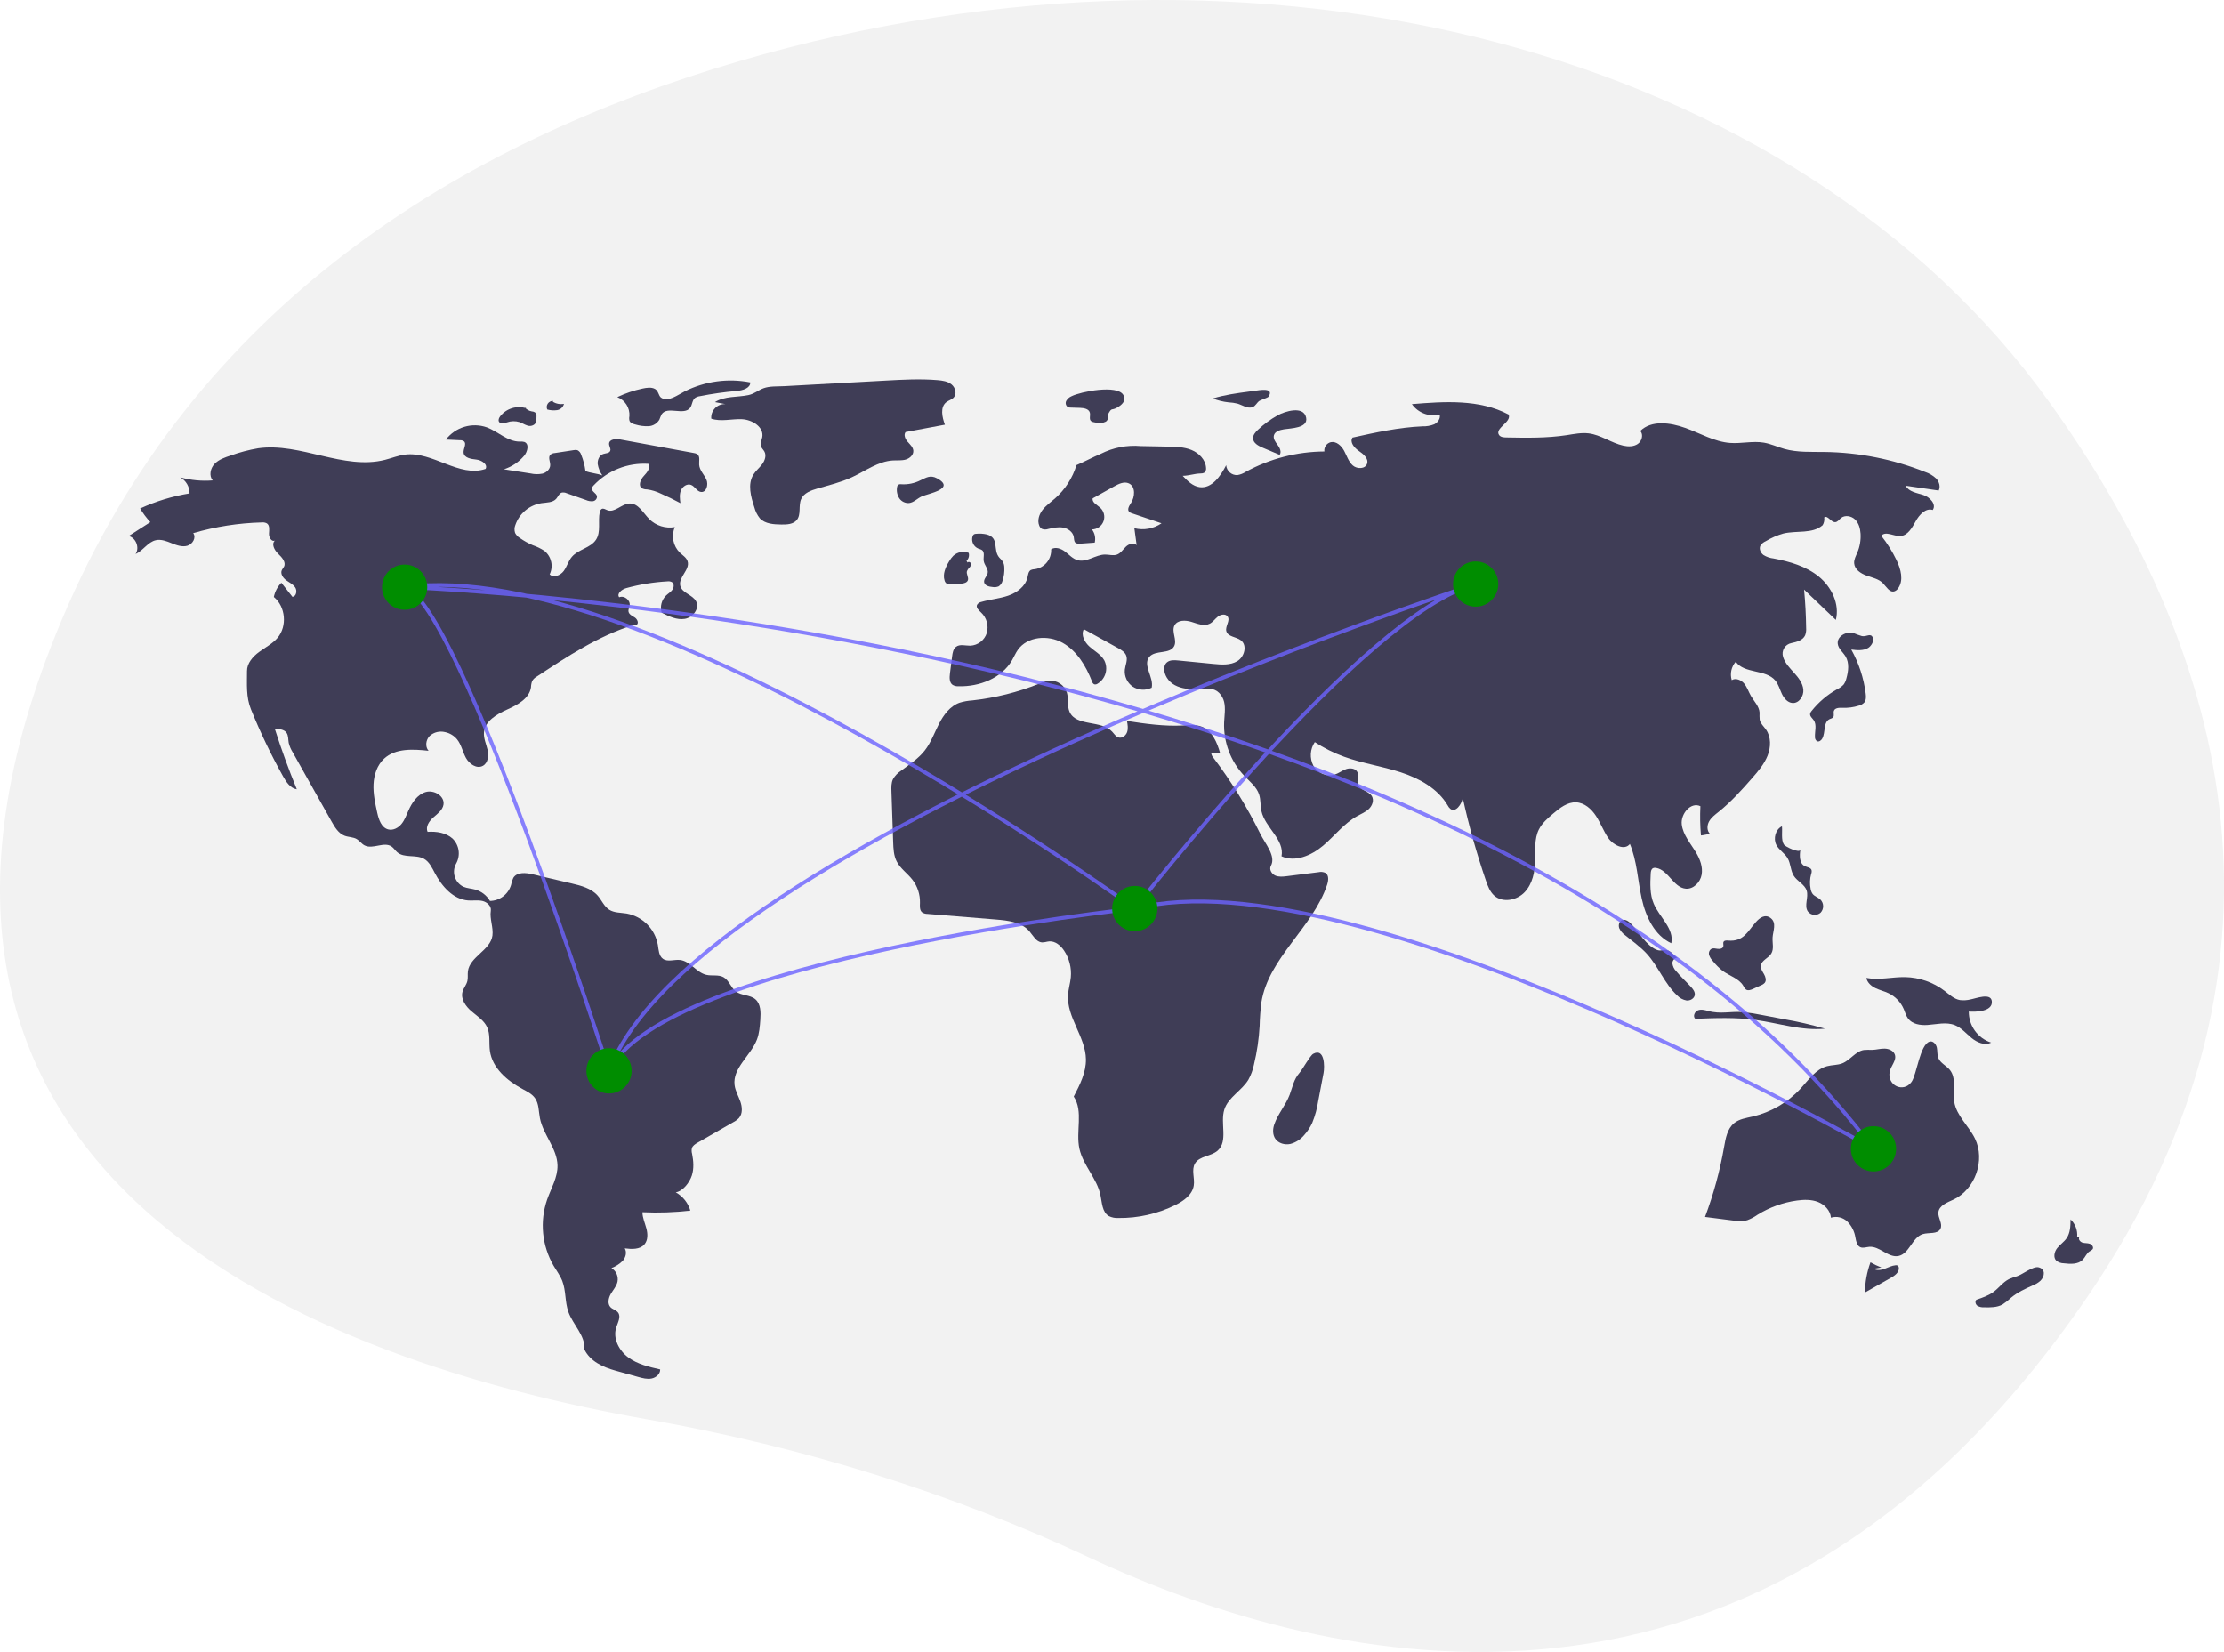
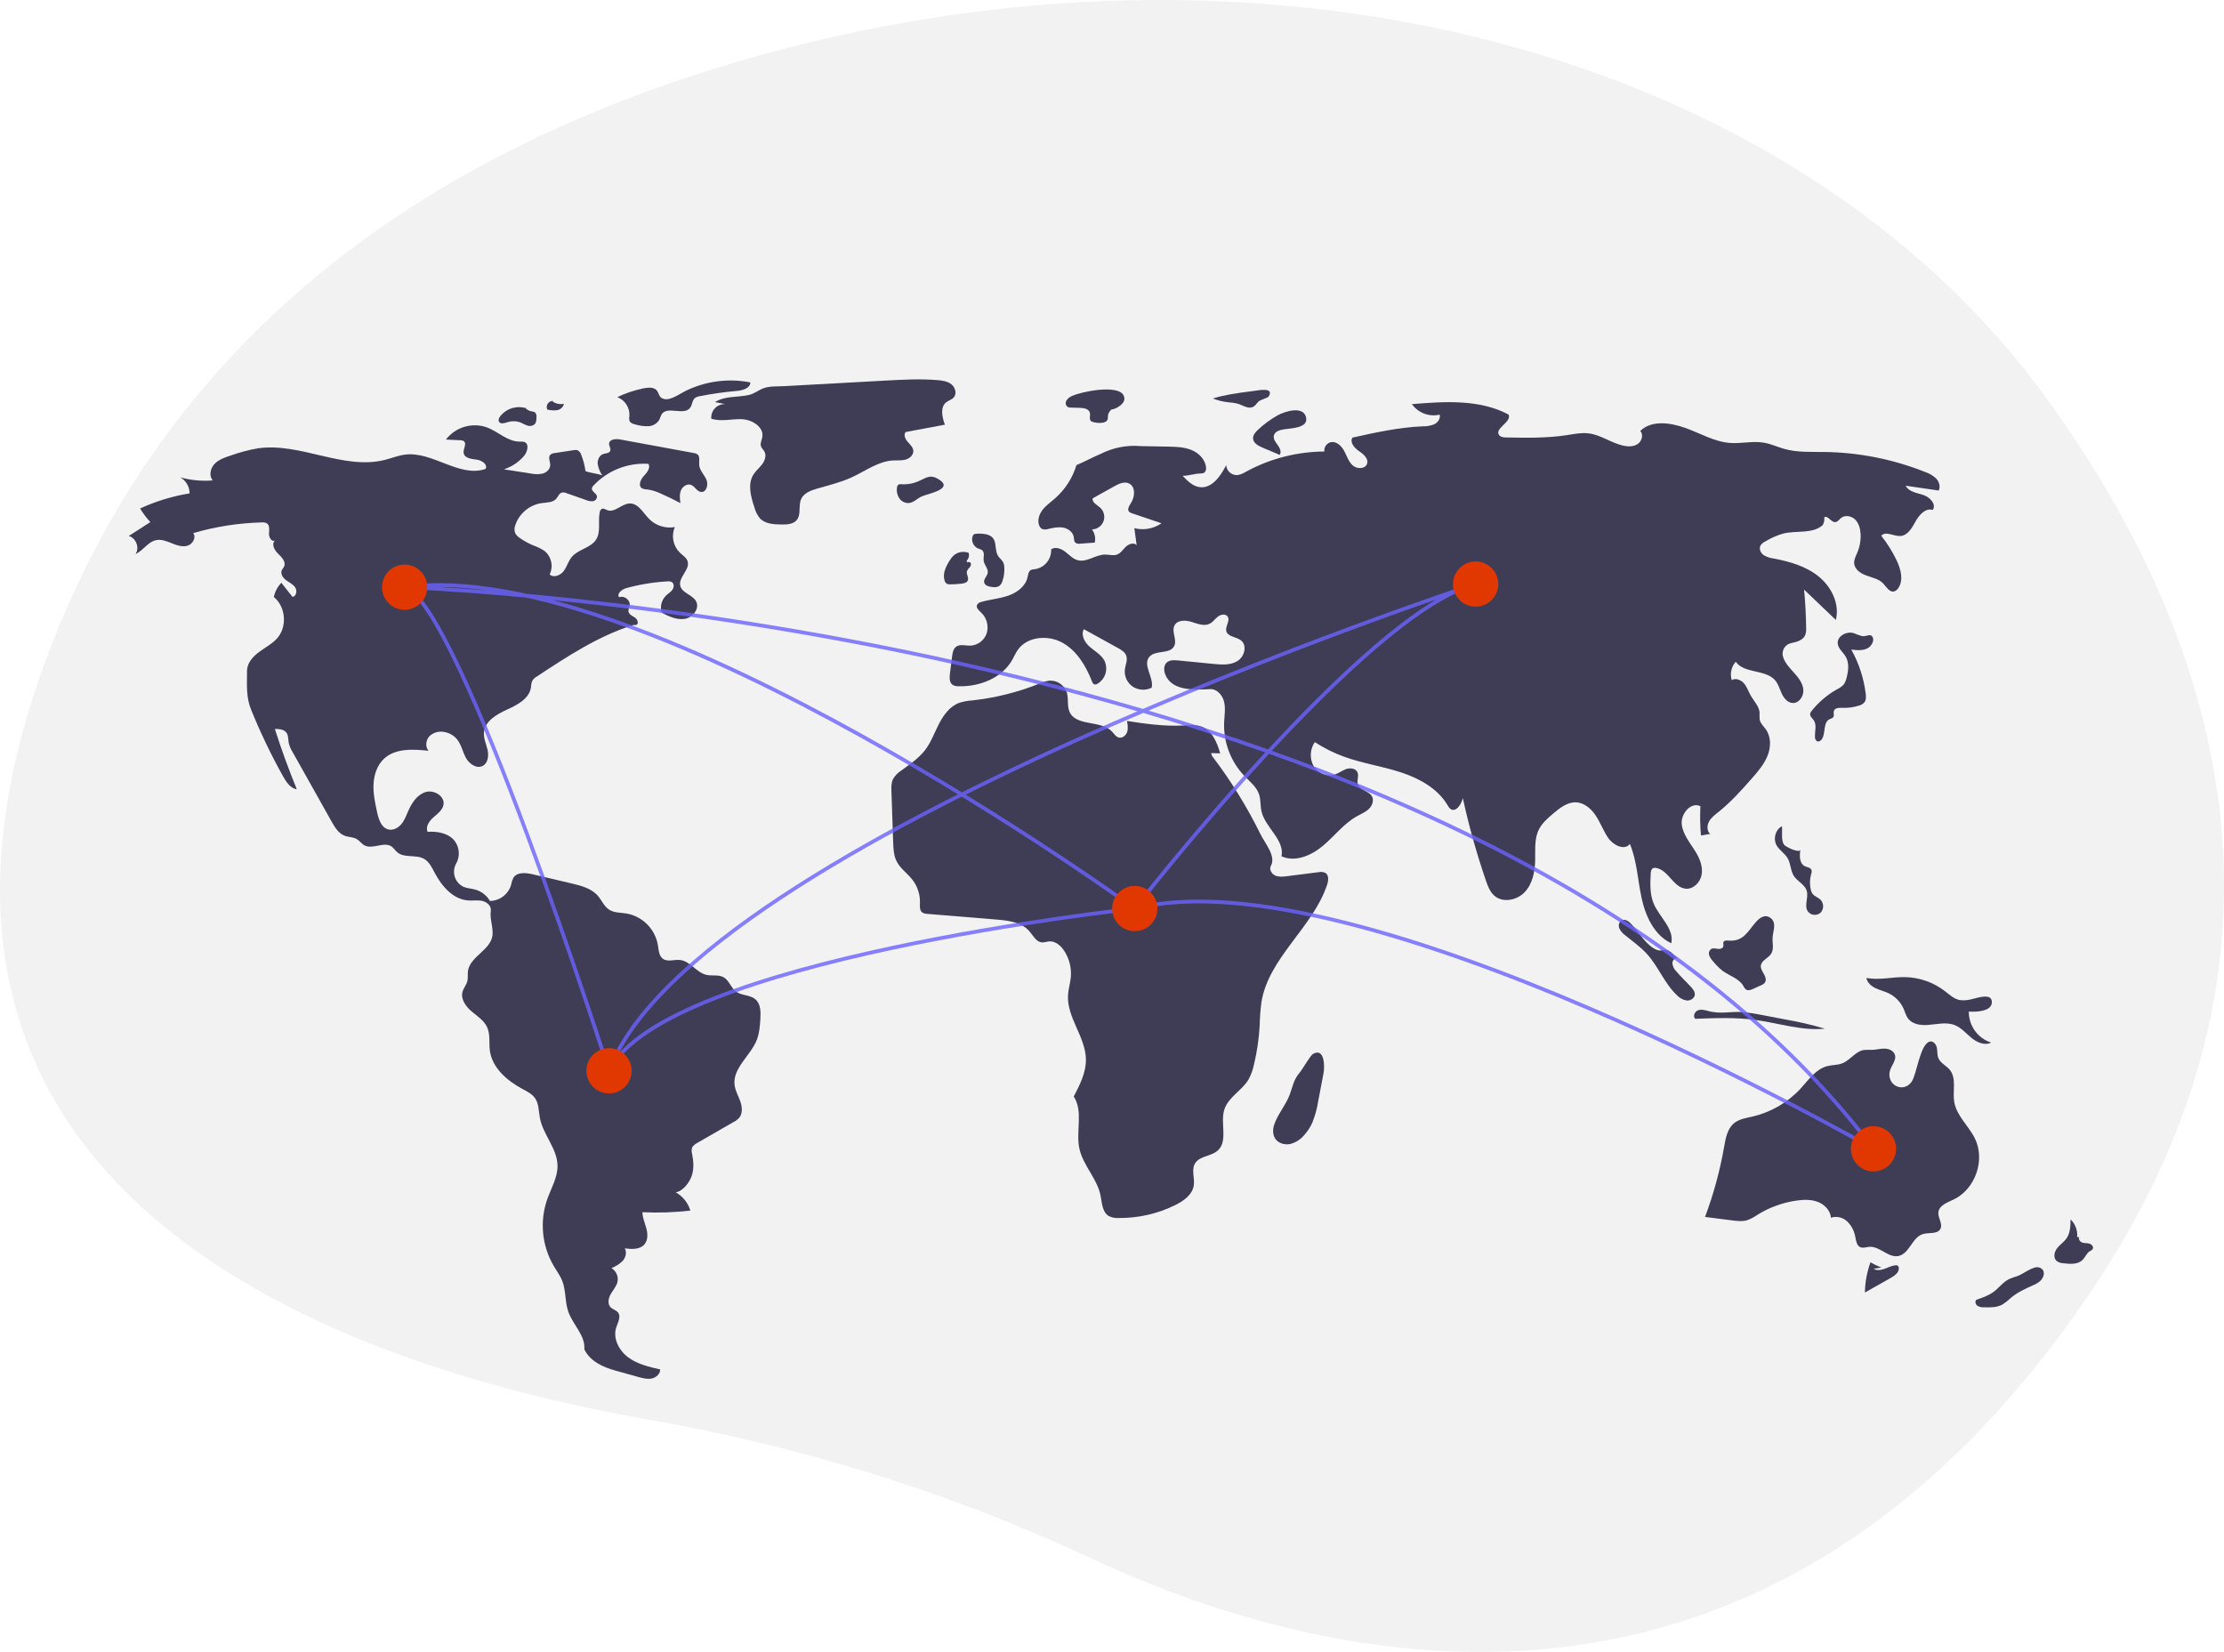
<svg xmlns="http://www.w3.org/2000/svg" data-name="Layer 1" width="1176.606" height="873.979" viewBox="0 0 1176.606 873.979">
  <path d="M1095.664,225.463C962.121,39.632,680.019-35.748,402.58,45.439,255.907,88.36,114.487,174.358,44.402,340.88-80.881,638.554,182.167,733.624,354.172,763.924c83.172,14.651,161.507,39.263,233.089,72.771C716.045,896.979,944,950.398,1115.894,699.286,1240.482,517.28,1184.616,349.244,1095.664,225.463Z" transform="translate(-11.69692 -13.01074)" fill="#f2f2f2" />
  <path d="M321.429,262.228a34.385,34.385,0,0,0-2.248-8.605,3.895,3.895,0,0,0-1.98-2.439,4.08,4.08,0,0,0-1.965-.022l-10.087,1.544a3.867,3.867,0,0,0-2.302.894c-1.314,1.382-.02,3.607-.06,5.513-.045,2.143-1.95,3.883-4.015,4.459a15.177,15.177,0,0,1-6.38-.079l-14.105-2.192a23.256,23.256,0,0,0,10.671-7.121c1.856-2.199,2.844-6.304.161-7.345a6.585,6.585,0,0,0-2.45-.197c-6.391.05-11.419-5.286-17.402-7.533a19.241,19.241,0,0,0-21.655,6.455l7.514.362a3.335,3.335,0,0,1,2.001.534c1.647,1.353-.401,3.952-.169,6.07.301,2.752,3.956,3.34,6.711,3.619s6.25,2.517,4.925,4.948c-13.847,4.769-27.937-9.323-42.479-7.588-3.68.439-7.156,1.885-10.749,2.794-21.951,5.554-44.644-9.264-67.068-6.126a85.163,85.163,0,0,0-14.64,3.861c-3.052,1.002-6.235,2.085-8.453,4.409s-3.061,6.298-.961,8.729a49.126,49.126,0,0,1-17.216-1.636,9.645,9.645,0,0,1,4.959,8.5A102.145,102.145,0,0,0,85.821,282.014a44.073,44.073,0,0,0,5.416,7.215l-11.445,7.353c3.867.974,5.866,6.247,3.617,9.54,4.009-1.784,6.494-6.398,10.782-7.333,2.809-.613,5.667.536,8.331,1.616s5.593,2.126,8.352,1.316,4.793-4.387,3.04-6.666a142.719,142.719,0,0,1,36.253-5.664,4.547,4.547,0,0,1,2.746.521c1.598,1.109,1.178,3.504,1.092,5.447s1.429,4.497,3.165,3.621c-2.043,1.772-.297,5.108,1.664,6.971s4.323,4.434,3.123,6.858c-.313.633-.845,1.139-1.146,1.777-.89,1.884.523,4.081,2.189,5.332s3.707,2.126,4.864,3.858.632,4.765-1.438,5.007l-5.882-7.469a15.314,15.314,0,0,0-3.974,7.53c6.238,5.099,7.176,15.478,1.954,21.613-2.669,3.135-6.464,5.04-9.776,7.486s-6.377,5.928-6.369,10.045c.014,7.113-.567,13.721,2.099,20.316a312.966,312.966,0,0,0,16.99,35.447c1.681,3.006,3.853,6.301,7.258,6.819q-6.455-15.714-11.621-31.917c2.243.009,4.836.187,6.151,2.004,1.089,1.505.855,3.551,1.193,5.378a16.659,16.659,0,0,0,2.124,4.994L187.123,447.636c1.704,3.034,3.658,6.292,6.913,7.521,2.082.786,4.49.638,6.406,1.769,1.502.887,2.513,2.46,4.044,3.296,4.329,2.361,10.349-2.167,14.394.652,1.157.806,1.893,2.087,2.958,3.01,3.736,3.236,9.865,1.071,14.179,3.485,2.78,1.556,4.22,4.667,5.703,7.486,3.714,7.062,9.723,13.981,17.683,14.543,2.5.177,5.054-.297,7.498.259s4.85,2.689,4.457,5.164c-.673,4.244,1.424,8.891.861,13.151-1.026,7.76-12.032,11.169-12.978,18.939-.207,1.701.117,3.457-.288,5.122-.496,2.041-2.029,3.702-2.574,5.731-1.032,3.844,1.722,7.67,4.748,10.256s6.635,4.816,8.289,8.437c1.748,3.827.89,8.289,1.458,12.457,1.241,9.1,9.102,15.847,17.191,20.197,2.465,1.325,5.111,2.608,6.706,4.908,2.082,3.001,1.875,6.957,2.57,10.543,1.703,8.782,9.095,16.017,9.305,24.96.149,6.356-3.384,12.122-5.495,18.12a42.257,42.257,0,0,0,3.451,35.046c1.579,2.666,3.467,5.18,4.584,8.07,1.993,5.158,1.346,11.02,3.184,16.235,2.43,6.895,9.106,12.589,8.467,19.872,3.031,6.294,9.724,9.387,16.454,11.26l12.062,3.357c2.309.643,4.723,1.291,7.074.825s4.596-2.418,4.535-4.815c-5.915-1.334-12.019-2.752-16.895-6.357s-8.216-10.023-6.366-15.797c.858-2.678,2.683-5.769.948-7.982-.993-1.267-2.81-1.598-3.931-2.753-1.748-1.803-1.147-4.831.109-7.005s3.073-4.116,3.579-6.576a6.861,6.861,0,0,0-3.216-7.138,17.054,17.054,0,0,0,5.97-3.831c1.57-1.793,2.295-4.557,1.06-6.595,3.668.465,7.997.693,10.405-2.113,1.923-2.24,1.79-5.59,1.031-8.442s-2.044-5.624-2.084-8.575a156.267,156.267,0,0,0,25.353-.86,16.439,16.439,0,0,0-7.708-9.654c3.811-.645,7.282-5.207,8.486-8.879s.897-7.673.153-11.465a6.152,6.152,0,0,1-.114-3.004c.429-1.368,1.772-2.202,3.015-2.916l18.914-10.863a11.017,11.017,0,0,0,3.025-2.233c1.982-2.328,1.688-5.841.673-8.725s-2.64-5.595-3.031-8.627c-1.169-9.068,8.538-15.574,11.813-24.109,1.286-3.35,1.548-6.991,1.796-10.57.267-3.844.287-8.31-2.665-10.787-2.829-2.375-7.251-1.845-10.211-4.054-2.714-2.025-3.651-5.958-6.616-7.594-2.693-1.486-6.07-.541-9.065-1.239-5.274-1.23-8.592-7.308-13.978-7.871-3.039-.318-6.478,1.168-8.969-.602-2.195-1.559-2.283-4.694-2.7-7.353a20.536,20.536,0,0,0-16.575-16.628c-3.133-.502-6.544-.312-9.209-2.033-2.699-1.744-3.937-5.008-6.057-7.422-3.417-3.891-8.798-5.274-13.84-6.459l-20.506-4.821c-3.64-.856-8.332-1.31-10.286,1.879a14.738,14.738,0,0,0-1.217,3.827,11.85,11.85,0,0,1-11.144,8.388,13.179,13.179,0,0,0-7.772-6.013c-2.079-.579-4.305-.644-6.288-1.496a8.833,8.833,0,0,1-3.833-12.253,10.995,10.995,0,0,0-1.879-13.225c-3.487-3.131-8.532-3.887-13.207-3.574-1.225-2.672.823-5.687,3.03-7.629s4.886-3.851,5.366-6.751c.756-4.561-5.064-8.026-9.483-6.666s-7.24,5.652-9.104,9.883c-1.07,2.428-1.979,4.984-3.667,7.031s-4.405,3.513-6.975,2.856c-3.639-.93-5.044-5.253-5.849-8.921-1.081-4.922-2.167-9.912-1.941-14.946s1.923-10.203,5.635-13.61c6.049-5.553,15.328-5.009,23.491-4.123-1.929-2.173-1.452-5.835.612-7.881a8.96,8.96,0,0,1,8.121-1.995,11.191,11.191,0,0,1,6.291,3.762c2.32,2.828,2.979,6.647,4.733,9.857s5.696,5.948,8.923,4.226c2.787-1.488,3.23-5.353,2.536-8.435s-2.167-6.08-1.916-9.229c.479-6.01,6.709-9.627,12.206-12.102S291.737,382.615,292.608,376.65a10.73,10.73,0,0,1,.652-3.42,6.709,6.709,0,0,1,2.461-2.315c16.044-10.603,32.355-21.335,50.692-27.129.954-.301,1.066.034,2.038-.203,1.361-.786.459-2.962-.846-3.838s-3.048-1.549-3.379-3.085c-.243-1.129.422-2.238.595-3.381.425-2.807-2.933-5.399-5.541-4.276-1.473-1.951,1.442-4.217,3.798-4.866a103.15,103.15,0,0,1,21.67-3.54,3.903,3.903,0,0,1,2.466.419c1.231.853,1.074,2.808.201,4.025s-2.229,1.981-3.316,3.011a9.053,9.053,0,0,0-2.348,9.105c3.826,1.946,7.986,3.95,12.223,3.264s7.999-5.447,6.007-9.249c-1.855-3.541-7.426-4.34-8.384-8.221-1.122-4.544,5.31-8.585,3.862-13.035-.635-1.949-2.577-3.097-4.068-4.504a12.221,12.221,0,0,1-2.674-13.552,15.419,15.419,0,0,1-13.523-4.232c-3.234-3.264-5.815-8.414-10.408-8.267-4.215.134-7.845,5.051-11.786,3.551-.97-.369-1.992-1.12-2.931-.68a2.422,2.422,0,0,0-1.093,1.815c-1.002,4.788.721,10.244-1.888,14.382-2.84,4.503-9.409,5.127-12.852,9.187-1.869,2.204-2.593,5.174-4.311,7.498s-5.364,3.801-7.425,1.776a10.235,10.235,0,0,0-2.78-12.445,27.309,27.309,0,0,0-6.141-2.987,36.422,36.422,0,0,1-6.861-3.824,6.758,6.758,0,0,1-2.519-2.695,6.141,6.141,0,0,1,.172-4.262,17.426,17.426,0,0,1,13.867-11.494c2.745-.373,5.94-.242,7.756-2.333.961-1.107,1.465-2.78,2.861-3.229a4.219,4.219,0,0,1,2.641.325l10.245,3.606a7.191,7.191,0,0,0,3.65.604,2.474,2.474,0,0,0,2.14-2.6c-.327-1.701-2.945-2.518-2.707-4.234a2.827,2.827,0,0,1,.857-1.441,36.629,36.629,0,0,1,29.051-11.472c1.293,2.124-.752,4.639-2.454,6.452s-3.069,5.052-1.011,6.448a5.643,5.643,0,0,0,2.728.614,23.819,23.819,0,0,1,7.261,2.202q5.311,2.311,10.417,5.057c-.301-2.245-.588-4.609.263-6.708s3.269-3.745,5.381-2.928c2.036.788,3.079,3.483,5.248,3.73,2.893.329,4.034-3.944,2.826-6.593s-3.6-4.867-3.8-7.772c-.135-1.96.611-4.39-.954-5.576a4.26,4.26,0,0,0-1.847-.648l-39.084-7.192c-2.321-.427-5.674-.1-5.777,2.258-.057,1.316,1.118,2.618.597,3.828-.556,1.291-2.381,1.173-3.711,1.63-2.063.709-3.098,3.158-2.9,5.331a14.834,14.834,0,0,0,2.448,6.008C327.82,263.487,323.971,263.291,321.429,262.228Z" transform="translate(-11.69692 -13.01074)" fill="#3f3d56" />
  <path d="M290.244,229.051a12.656,12.656,0,0,0-13.902,4.164c-.644.847-1.184,2.015-.645,2.933.772,1.315,2.741.796,4.192.325a10.549,10.549,0,0,1,6.621-.158c1.363.468,2.581,1.295,3.95,1.745a3.978,3.978,0,0,0,4.056-.593c.939-.958.998-2.447 1-3.788a3.047,3.047,0,0,0-.776-2.504,3.981,3.981,0,0,0-1.796-.531,6.185,6.185,0,0,1-3.619-2.115" transform="translate(-11.69692 -13.01074)" fill="#3f3d56" />
  <path d="M304.337,225.127a3.22,3.22,0,0,0-3.112,4.534,13.05,13.05,0,0,0,5.203.339,4.447,4.447,0,0,0,3.637-3.334,8.372,8.372,0,0,1-5.928-1.132" transform="translate(-11.69692 -13.01074)" fill="#3f3d56" />
  <path d="M351.62,218.574a59.853,59.853,0,0,0-13.342,4.532,10.024,10.024,0,0,1,6.402,10.068,5.243,5.243,0,0,0,.061,2.489c.49,1.188,1.91,1.634,3.158,1.939a20.823,20.823,0,0,0,6.927.884,7.056,7.056,0,0,0,5.734-3.504,24.972,24.972,0,0,1,1.192-2.819c2.992-4.557,11.881.953,15.094-3.451,1.132-1.552,1.028-3.887,2.503-5.116a5.624,5.624,0,0,1,2.574-.982,180.731,180.731,0,0,1,19.548-2.784c3.109-.271,7.162-1.387,7.188-4.508a54.149,54.149,0,0,0-34.541,4.647c-3.85,1.929-8.943,5.985-12.652,3.429-1.389-.957-1.32-3.535-3.231-4.612C356.281,217.686,353.694,218.133,351.62,218.574Z" transform="translate(-11.69692 -13.01074)" fill="#3f3d56" />
  <path d="M389.919,225.736l5.497,1.056a7.124,7.124,0,0,0-7.413,7.72c5.148,1.72,10.761.046,16.184.275s11.733,4.102,10.807,9.451c-.28,1.617-1.214,3.233-.728,4.801.34,1.099,1.31,1.878,1.856,2.89,1.14,2.109.229,4.776-1.21,6.693s-3.374,3.446-4.637,5.483c-3.142,5.067-1.357,11.617.515,17.277a15.231,15.231,0,0,0,2.929,5.849c2.773,2.948,7.292,3.205,11.338,3.264,2.945.043,6.32-.103,8.182-2.385,2.432-2.979.731-7.628,2.332-11.125,1.454-3.176,5.159-4.538,8.515-5.504,6.149-1.77,12.416-3.275,18.229-5.949,7.219-3.32,13.965-8.495,21.899-8.922,2.226-.12,4.507.143,6.651-.467s4.181-2.464,4.019-4.687c-.139-1.9-1.746-3.294-3.002-4.726s-2.242-3.634-1.088-5.149l20.797-3.884c-1.474-4.017-2.623-9.309.765-11.924,1.222-.944,2.859-1.321,3.899-2.461,1.774-1.944.882-5.293-1.166-6.946s-4.816-2.037-7.438-2.255c-9.119-.757-18.29-.257-27.426.244q-26.79,1.468-53.58,2.937c-3.595.197-7.746-.104-11.044,1.123-2.792,1.038-4.776,2.945-7.969,3.614C401.739,223.264,395.252,222.427,389.919,225.736Z" transform="translate(-11.69692 -13.01074)" fill="#3f3d56" />
  <path d="M488.403,269.189a2.212,2.212,0,0,0-1.6.363,2.02,2.02,0,0,0-.521,1.234,8.149,8.149,0,0,0,1.184,5.832,5.711,5.711,0,0,0,5.228,2.506c2.475-.316,4.3-2.427,6.575-3.458,3.507-1.587,18.403-4.061,8.099-9.627-3.551-1.918-5.845-.225-8.644,1.039A19.669,19.669,0,0,1,488.403,269.189Z" transform="translate(-11.69692 -13.01074)" fill="#3f3d56" />
  <path d="M578.653,222.593a5.883,5.883,0,0,0-2.862,2.492,2.514,2.514,0,0,0,.943,3.335,3.752,3.752,0,0,0,1.404.223l4.892.146c2.078.062,4.674.505,5.233,2.508.415,1.487-.513,3.398.606,4.461a3.155,3.155,0,0,0,1.664.649,11.341,11.341,0,0,0,4.929.159c3.56-.955,1.689-3.127,2.81-5.062,1.715-2.96,1.418-1.168,4.441-2.864,2.232-1.253,5.116-3.525,3.253-6.718C602.727,216.368,583.434,220.208,578.653,222.593Z" transform="translate(-11.69692 -13.01074)" fill="#3f3d56" />
  <path d="M675.212,219.802l-2.841.379c-6.406.855-12.848,1.718-19.018,3.641a31.652,31.652,0,0,0,8.329,2.044,25.585,25.585,0,0,1,4.665.663c2.725.811,5.471,2.906,8.104,1.833,1.632-.665,2.165-2.365,3.517-3.266.934-.622,4.475-1.629,4.871-2.257C686.04,217.764,677.672,219.474,675.212,219.802Z" transform="translate(-11.69692 -13.01074)" fill="#3f3d56" />
  <path d="M687.686,232.713A53.277,53.277,0,0,0,677.203,240.39c-1.335,1.255-2.698,2.815-2.577,4.643.161,2.429,2.749,3.839,4.991,4.788l9.081,3.845c1.102-1.553.093-3.696-1.045-5.222s-2.492-3.291-1.989-5.128c.574-2.095,3.129-2.81,5.271-3.171,3.491-.588,12.907-.541,11.776-6.167C701.378,227.35,691.19,230.754,687.686,232.713Z" transform="translate(-11.69692 -13.01074)" fill="#3f3d56" />
  <path d="M685.86,607.84c-.865,2.503-.947,5.451.549,7.637,1.678,2.452,5.036,3.366,7.942,2.744a14.307,14.307,0,0,0,7.374-4.741,25.392,25.392,0,0,0,4.241-6.504,50.767,50.767,0,0,0,3.144-11.502l2.82-14.804c.63-3.309.606-13.452-5.475-10.147-1.661.903-5.508,8.031-7.249,10.053-3.138,3.643-3.553,7.178-5.205,11.592C691.931,597.695,687.773,602.303,685.86,607.84Z" transform="translate(-11.69692 -13.01074)" fill="#3f3d56" />
  <path d="M1007.042,683.597a44.332,44.332,0,0,1-5.778-2.751,48.707,48.707,0,0,0-2.929,15.965l13.616-7.705c2.048-1.159,4.37-2.769,4.326-5.123a1.621,1.621,0,0,0-.753-1.474,1.836,1.836,0,0,0-.955-.112c-2.019.168-3.86,1.162-5.764,1.853s-4.132,1.056-5.879.031" transform="translate(-11.69692 -13.01074)" fill="#3f3d56" />
  <path d="M1078.869,688.172a29.472,29.472,0,0,0-4.366,1.567c-3.125,1.59-5.25,4.609-8.062,6.703-2.691,2.004-5.93,3.104-9.11,4.174-.935.827-.506,2.492.51,3.218a6.315,6.315,0,0,0,3.596.808c3.303.073,6.784.105,9.677-1.491a30.518,30.518,0,0,0,4.556-3.616c3.383-2.823,7.446-4.685,11.467-6.485a13.162,13.162,0,0,0,3.997-2.39c2.527-2.49,2.705-6.331-.939-7.178C1087.251,682.798,1081.672,687.265,1078.869,688.172Z" transform="translate(-11.69692 -13.01074)" fill="#3f3d56" />
  <path d="M1110.605,667.441a11.359,11.359,0,0,0-3.475-9.307c-.037,3.428-.141,7.079-2.069,9.914-1.374,2.02-3.527,3.384-5.032,5.307s-2.173,4.973-.408,6.661a6.615,6.615,0,0,0,3.92,1.35c3.514.414,7.581.644,10.045-1.894,1.345-1.386,1.999-3.438,3.64-4.456a4.429,4.429,0,0,0,1.597-1.143c.677-1.077-.399-2.496-1.611-2.884s-2.547-.206-3.764-.574-2.335-1.738-1.71-2.846" transform="translate(-11.69692 -13.01074)" fill="#3f3d56" />
  <path d="M1054.2,541.77a15.795,15.795,0,0,1-5.636.332c-3.128-.575-5.563-2.933-8.088-4.866A35.677,35.677,0,0,0,1019.63,529.953c-6.863-.13-13.789,1.73-20.529.433.44,2.449,2.536,4.286,4.772,5.378s4.704,1.641,6.951,2.711a16.597,16.597,0,0,1,8.039,8.363c.724,1.689,1.179,3.528,2.275,5.003,2.241,3.015,6.488,3.677,10.236,3.43,4.887-.321,9.991-1.727,14.537.094,3.478,1.393,5.967,4.437,8.871,6.804s6.994,4.124,10.329,2.416a17.075,17.075,0,0,1-11.814-16.43c3.27.301,12.69.184,12.183-5.373C1065.05,538.072,1057.008,541.262,1054.2,541.77Z" transform="translate(-11.69692 -13.01074)" fill="#3f3d56" />
  <path d="M1011.417,580.087c.581-3.185,3.757-5.997,2.767-9.08-.684-2.132-3.156-3.184-5.394-3.237s-4.437.614-6.675.677a32.53,32.53,0,0,0-4.371.062c-4.442.73-7.181,5.387-11.367,7.042-2.546,1.007-5.406.814-8.053,1.51-6.01,1.58-9.813,7.259-14.014,11.838a50.011,50.011,0,0,1-25.384,14.804c-3.417.791-7.09,1.297-9.807,3.517-3.597,2.939-4.482,7.977-5.282,12.552a207.333,207.333,0,0,1-10.093,37.051l14.27,1.822c2.713.346,5.524.685,8.139-.118a23.628,23.628,0,0,0,5.353-2.852,53.442,53.442,0,0,1,20.879-7.537c3.737-.513,7.655-.607,11.162.782s6.516,4.539,6.809,8.3a8.767,8.767,0,0,1,8.762,2.131,15.231,15.231,0,0,1,4.183,8.351c.376,1.952.752,4.292,2.564,5.111,1.478.668,3.173-.051,4.79-.181,5.486-.439,10.039,5.958,15.432,4.857,5.784-1.181,7.203-9.843,12.846-11.578,3.241-.996,7.786.215,9.338-2.799,1.368-2.657-1.361-5.723-1.08-8.698.346-3.663,4.667-5.218,7.998-6.781,11.484-5.389,16.934-20.845,11.369-32.245-3.297-6.754-9.785-12.071-10.983-19.491-.922-5.709,1.329-12.366-2.311-16.859-1.852-2.286-4.987-3.548-6.088-6.275-.694-1.717-.415-3.665-.788-5.479s-1.956-3.711-3.747-3.241c-5.199,1.365-6.858,17.425-9.641,21.327C1018.77,591.302,1010.084,587.395,1011.417,580.087Z" transform="translate(-11.69692 -13.01074)" fill="#3f3d56" />
  <path d="M915.322,547.838c-1.777-.498-3.717-.989-5.419-.277s-2.696,3.211-1.33,4.451c10.688-.416,21.442-.83,32.04.622,12.21,1.672,24.294,5.815,36.558,4.596a186.054,186.054,0,0,0-21.326-4.949l-12.006-2.293a92.83,92.83,0,0,0-9.749-1.506C927.241,547.916,922.057,549.726,915.322,547.838Z" transform="translate(-11.69692 -13.01074)" fill="#3f3d56" />
  <path d="M926.023,510.612c-.887-.074-1.986-.138-2.445.625-.439.729.063,1.692-.172,2.509-.322,1.117-1.785,1.402-2.937,1.25s-2.398-.516-3.419.039a2.898,2.898,0,0,0-1.121,3.292,8.475,8.475,0,0,0,1.976,3.15,32.185,32.185,0,0,0,5.128,5.143c3.674,2.712,8.65,4.018,10.964,7.955a5.278,5.278,0,0,0,1.464,1.971c1.111.704,2.559.168,3.755-.378l4.192-1.915a4.762,4.762,0,0,0,1.96-1.333c.958-1.299.369-3.147-.434-4.547s-1.833-2.849-1.66-4.454c.308-2.862,3.987-3.956,5.5-6.405,1.525-2.468.532-5.648.708-8.544.206-3.387,2.334-7.792-1.09-10.323-2.91-2.151-5.691-.163-7.78,2.211C936.205,505.866,934.122,511.288,926.023,510.612Z" transform="translate(-11.69692 -13.01074)" fill="#3f3d56" />
  <path d="M951.468,460.009c1.431,2.74,4.415,4.376,5.975,7.044,1.692,2.893,1.499,6.63,3.334,9.434,1.883,2.877,5.672,4.404,6.728,7.675,1.153,3.572-1.463,7.913.622,11.034a4.632,4.632,0,0,0,6.794.624,4.984,4.984,0,0,0-.206-6.954c-1.234-1.126-3.007-1.612-4.038-2.927a6.141,6.141,0,0,1-1.046-2.546,16.669,16.669,0,0,1,.262-7.989,3.555,3.555,0,0,0,.201-2.09c-.464-1.349-2.29-1.444-3.572-2.07-2.911-1.421-2.841-5.53-2.332-8.729-.339,2.13-7.926-1.493-8.72-2.699-1.578-2.397-.719-7.02-1.032-9.669C951.032,451.791,949.718,456.659,951.468,460.009Z" transform="translate(-11.69692 -13.01074)" fill="#3f3d56" />
  <path d="M875.031,502.171c-1.4-1.568-3.51-3.208-5.387-2.262-1.432.721-1.826,2.703-1.265,4.205a9.257,9.257,0,0,0,3.055,3.642c3.913,3.227,8.126,6.139,11.539,9.89,6.108,6.713,9.344,15.77,15.987,21.954a8.967,8.967,0,0,0,5.034,2.724c1.935.18,4.109-1.059,4.331-2.99.183-1.591-.926-3.014-2.009-4.193-2.581-2.807-5.406-5.391-7.842-8.323a6.994,6.994,0,0,1-2.004-4.186c-.012-1.579,1.428-3.232,2.958-2.841-1.861-.476-3.241-3.576-5.972-4.159-2.282-.487-2.835.926-5.551-.239C882.724,513.172,878.659,506.233,875.031,502.171Z" transform="translate(-11.69692 -13.01074)" fill="#3f3d56" />
  <path d="M996.764,349.525a42.899,42.899,0,0,1-4.377-1.563c-3.847-1.155-8.936,1.673-8.423,5.656.341,2.647,2.804,4.431,4.164,6.727,2.017,3.404,1.479,7.722.419,11.535a9.017,9.017,0,0,1-1.455,3.282A11.116,11.116,0,0,1,983.644,377.64a46.103,46.103,0,0,0-13.49,11.46,3.303,3.303,0,0,0-.815,1.536c-.183,1.345,1.168,2.325,1.933,3.446,1.698,2.492.471,5.845.638,8.855a2.504,2.504,0,0,0,1.055,2.197c1.023.52,2.236-.363,2.791-1.368,1.841-3.335.454-8.687,3.907-10.295.653-.304,1.445-.432,1.881-1.006.691-.91.024-2.258.375-3.346.526-1.633,2.76-1.707,4.475-1.634a25.398,25.398,0,0,0,8.724-1.161,5.807,5.807,0,0,0,2.888-1.672c1.032-1.288.941-3.12.734-4.758a64.492,64.492,0,0,0-7.62-23.25c3.033.387,6.333.723,8.95-.858,1.466-.885,3.223-3.532,2.496-5.334C1001.418,347.603,999.341,350.001,996.764,349.525Z" transform="translate(-11.69692 -13.01074)" fill="#3f3d56" />
  <path d="M607.915,394.431c.363,1.947.72,3.997.082,5.871s-2.645,3.441-4.54,2.867c-1.471-.446-2.32-1.925-3.365-3.052-5.808-6.27-18.912-2.64-22.5-10.397-1.464-3.166-.469-6.959-1.468-10.301a9.169,9.169,0,0,0-9.285-6.308,19.08,19.08,0,0,0-5.343,1.595,134.727,134.727,0,0,1-35.401,8.854,29.087,29.087,0,0,0-6.802,1.238c-4.988,1.808-8.396,6.432-10.821,11.151s-4.216,9.827-7.468,14.019c-3.417,4.406-8.206,7.491-12.673,10.828a12.93,12.93,0,0,0-4.181,4.382c-.968,1.988-.914,4.301-.839,6.511l.913,26.844c.117,3.453.265,7.029,1.81,10.119,1.93,3.858,5.742,6.386,8.386,9.794a19.183,19.183,0,0,1,3.98,12.251c-.056,1.777-.233,3.879,1.151,4.995a5.062,5.062,0,0,0,2.83.814l36.312,2.972c6.387.523,13.466,1.382,17.637,6.249,1.968,2.297,3.549,5.6,6.564,5.846,1.293.106,2.551-.425,3.845-.528,3.263-.258,6.13,2.218,7.939,4.946a21.943,21.943,0,0,1,3.525,14.08c-.297,3.112-1.261,6.137-1.469,9.256-.791,11.868,9.269,22.179,9.464,34.071.115,6.995-3.206,13.531-6.444,19.733,5.225,7.916.947,18.457,3.027,27.711,1.974,8.78,9.294,15.653,11.118,24.465.835,4.034.883,8.998,4.441,11.076a10.122,10.122,0,0,0,5.025,1.006,66.242,66.242,0,0,0,30.165-6.867c4.399-2.183,8.957-5.441,9.725-10.291.62-3.911-1.364-8.286.655-11.693,2.379-4.015,8.473-3.697,11.974-6.784,5.679-5.008,1.251-14.56,3.551-21.773,2.068-6.484,9.187-9.929,12.716-15.748a27.986,27.986,0,0,0,2.955-8.009,114.243,114.243,0,0,0,3.007-20.426,122.436,122.436,0,0,1,.924-12.511c3.805-23.638,27.173-39.466,34.76-62.174.725-2.169,1.065-5.057-.864-6.284a5.525,5.525,0,0,0-3.674-.385l-16.739,2.11c-2.079.262-4.283.507-6.192-.356s-3.278-3.279-2.265-5.114c2.843-5.15-3.005-11.657-5.603-16.935a249.894,249.894,0,0,0-24.885-40.357,4.102,4.102,0,0,1-1.091-2.369l4.751.158c-1.604-5.754-4.25-12.051-9.841-14.156-3.15-1.186-6.639-.776-10-.592C627.764,397.358,617.443,395.904,607.915,394.431Z" transform="translate(-11.69692 -13.01074)" fill="#3f3d56" />
  <path d="M637.399,264.755c2.519,2.675,5.342,5.512,8.987,5.978,6.438.824,11.067-5.834,14.014-11.617a5.676,5.676,0,0,0,5.923,5.251,11.693,11.693,0,0,0,4.455-1.742,87.765,87.765,0,0,1,41.579-10.748,4.49,4.49,0,0,1,3.429-4.936c2.955-.586,5.618,1.969,7.043,4.624s2.315,5.731,4.58,7.718,6.65,1.9,7.545-.977c.859-2.762-2.019-5.118-4.409-6.746s-4.91-4.642-3.301-7.046c12.213-2.704,24.502-5.417,37-5.955a15.494,15.494,0,0,0,6.228-1.073c1.906-.935,3.421-3.058,2.908-5.119a14.104,14.104,0,0,1-14.718-5.552c17.341-1.431,35.785-2.651,51.153,5.509,1.844,3.959-7.555,7.253-5.04,10.824.802,1.139,2.409,1.272,3.802,1.298,10.679.198,21.421.393,31.98-1.22,3.859-.589,7.756-1.421,11.63-.943,6.453.796,11.972,5.101,18.32,6.505,2.584.571,5.481.591,7.659-.912s3.114-4.925,1.329-6.878c5.977-5.858,15.897-4.406,23.783-1.602s15.355,7.327,23.701,7.953c5.985.448,12.053-1.162,17.966-.138,3.716.643,7.175,2.296,10.807,3.312,6.869,1.921,14.136,1.515,21.268,1.608a149.022,149.022,0,0,1,53.106,10.553,15.789,15.789,0,0,1,5.904,3.488c1.573,1.685,2.376,4.303,1.318,6.351l-17.473-2.553c1.646,3.241,5.905,3.793,9.364,4.911s7.045,4.938,4.966,7.92c-3.748-1.193-7.144,2.554-9.037,6.001s-4.2,7.576-8.127,7.786c-3.517.188-7.77-2.806-10.062-.133a68.629,68.629,0,0,1,8.085,12.927c2.265,4.718,3.878,10.663.817,14.908a3.864,3.864,0,0,1-2.066,1.602c-2.5.633-4.124-2.425-5.917-4.279-2.259-2.336-5.676-2.997-8.735-4.093s-6.282-3.25-6.521-6.491c-.149-2.016.916-3.891,1.7-5.754a22.17,22.17,0,0,0,1.684-9.944c-.172-2.735-.939-5.581-2.903-7.492s-5.356-2.517-7.465-.767c-.984.817-1.773,2.123-3.05,2.172-2.258.086-3.991-3.85-5.808-2.506a6.172,6.172,0,0,1-.839,4.128c-5.421,4.714-13.748,2.72-20.736,4.385a38.921,38.921,0,0,0-9.461,4.132,6.087,6.087,0,0,0-2.704,2.27c-.872,1.695.089,3.866,1.627,4.993a12.917,12.917,0,0,0,5.365,1.831c8.52,1.614,17.163,4.111,23.889,9.583s11.137,14.518,9.009,22.924l-16.801-16.054q.957,10.111,1.086,20.277a9.116,9.116,0,0,1-.533,3.9c-1.198,2.645-4.444,3.536-7.289,4.12a5.709,5.709,0,0,0-4.383,7.315c1.011,3.294,3.531,5.863,5.838,8.422s4.578,5.468,4.88,8.9-2.288,7.302-5.725,7.063c-2.606-.181-4.539-2.514-5.651-4.878s-1.773-4.997-3.443-7.006c-5.055-6.08-16.409-3.475-20.937-9.956a10.241,10.241,0,0,0-2.118,9.746c2.107-1.319,4.991-.093,6.574,1.823s2.33,4.373,3.573,6.525c1.677,2.904,4.347,5.479,4.581,8.825a28.845,28.845,0,0,0,.064,3.795c.416,2.027,2.129,3.483,3.317,5.177,2.764,3.943,2.628,9.359.846,13.833s-4.983,8.212-8.153,11.836c-5.538,6.33-11.189,12.623-17.754,17.88-1.873,1.5-3.873,2.975-5.039,5.072s-1.227,5.041.566,6.636c-1.283.064-3.584.695-4.866.759a113.141,113.141,0,0,1-.293-15.477c-5.063-2.431-10.514,4.079-9.86,9.657s4.688,10.054,7.56,14.88c2.1,3.529,3.662,7.644,2.96,11.69s-4.313,7.779-8.405,7.423c-6.508-.568-9.23-9.91-15.674-10.979a2.633,2.633,0,0,0-1.696.168c-.957.525-1.123,1.805-1.177,2.895-.264,5.349-.492,10.911,1.596,15.843,3.055,7.215,10.946,13.275,9.291,20.933-8.918-4.145-13.554-14.146-15.66-23.752s-2.456-19.691-6.23-28.772c-2.865,3.673-8.888.637-11.507-3.216-2.482-3.653-4.01-7.878-6.419-11.581s-6.097-7.017-10.509-7.221c-4.625-.213-8.637,2.961-12.165,5.96-2.901,2.466-5.879,5.029-7.575,8.439-2.468,4.961-1.822,10.809-1.941,16.349-.129,5.989-1.398,12.307-5.479,16.691s-11.615,5.911-16.117,1.96c-2.35-2.063-3.488-5.145-4.502-8.103A396.684,396.684,0,0,1,785.596,435.269c-.756,3.36-3.707,7.692-6.526,5.712a5.844,5.844,0,0,1-1.504-1.937c-5.258-8.912-14.996-14.258-24.835-17.463s-20.191-4.7-29.92-8.223a75.787,75.787,0,0,1-15.521-7.731,12.207,12.207,0,0,0-.746,12.487c2.158,3.822,7.042,6.033,11.223,4.697,2.16-.69,3.985-2.19,6.129-2.931s5.021-.377,5.958,1.688c.897,1.977-.459,4.368.214,6.432,1.025,3.144,5.766,3.386,7.424,6.247,1.234,2.128.219,4.955-1.543,6.672s-4.111,2.66-6.261,3.855c-6.976,3.879-11.937,10.502-18.034,15.654s-14.699,8.914-21.965,5.609c1.732-8.77-8.715-15.209-10.637-23.939-.633-2.874-.305-5.926-1.208-8.726-1.308-4.054-4.905-6.842-7.856-9.915a38.912,38.912,0,0,1-10.673-28.31c.159-3.608.822-7.275 0-10.792s-3.734-6.921-7.342-6.762c-8.241.364-18.623.977-22.947-6.048-1.543-2.507-2.215-6.18.016-8.101,1.574-1.355,3.897-1.227,5.964-1.024l18.568,1.827c4.343.427,9.037.78,12.764-1.491s5.342-8.297,1.891-10.968c-2.521-1.952-7.039-1.846-7.772-4.949-.61-2.584,2.25-5.517.705-7.677-1.108-1.549-3.598-1.119-5.108.042s-2.604,2.859-4.293,3.738c-2.963,1.542-6.503.074-9.691-.923s-7.461-1.082-9.007,1.879c-1.729,3.311,1.534,7.65-.182,10.968-2.269,4.387-9.953,1.889-13.139,5.663-3.656,4.33,2.488,10.786,1.255,16.318a10.158,10.158,0,0,1-10.007-.562,9.72,9.72,0,0,1-4.201-9.051c.305-2.488,1.603-5.028.733-7.38-.703-1.901-2.612-3.033-4.386-4.013l-18.044-9.971c-1.675,3.108.443,6.96,3.091,9.295s5.967,4.092,7.707,7.164a9.404,9.404,0,0,1-3.539,12.398,2.171,2.171,0,0,1-1.789.312,2.495,2.495,0,0,1-1.16-1.56c-3.184-8.147-7.964-16.18-15.606-20.436s-18.623-3.381-23.634,3.789c-1.19,1.703-1.989,3.644-3.026,5.444-5.509,9.565-17.319,14.095-28.354,13.799a5.63,5.63,0,0,1-3.093-.727c-1.783-1.232-1.703-3.845-1.43-5.995l1.158-9.124c.233-1.832.57-3.857,2.02-5.001,2.044-1.612,4.993-.595,7.596-.632a9.627,9.627,0,0,0,8.738-6.744,10.849,10.849,0,0,0-3.02-10.789c-1.193-1.121-2.795-2.528-2.164-4.039a3.339,3.339,0,0,1,2.342-1.577c4.676-1.358,9.617-1.714,14.215-3.316s9.057-4.88,10.146-9.626c.334-1.454.486-3.216,1.792-3.937a5.374,5.374,0,0,1,2.071-.423,10.078,10.078,0,0,0,8.644-10.506c2.204-1.54,5.291-.407,7.423,1.231s4.014,3.801,6.608,4.507c4.834,1.316,9.506-2.964,14.516-2.984,2.107-.008,4.288.737,6.27.022,2.009-.724,3.209-2.724,4.751-4.202s4.248-2.379,5.672-.787l-1.213-8.982a17.658,17.658,0,0,0,14.371-2.598l-15.672-5.295a3.407,3.407,0,0,1-1.466-.784c-1.139-1.227-.008-3.139.919-4.533,2.216-3.336,2.589-8.832-1.056-10.493-2.488-1.134-5.344.227-7.732,1.559L589.752,276.674c-.363,2.174,2.295,3.407,3.943,4.871a6.611,6.611,0,0,1-4.311,11.552,8.238,8.238,0,0,1,1.471,6.984l-7.696.554a3.334,3.334,0,0,1-2.496-.487c-.823-.731-.712-2.012-.902-3.096-.46-2.617-3.023-4.451-5.638-4.921s-5.291.133-7.88.728a4.703,4.703,0,0,1-3.387-.078,3.382,3.382,0,0,1-1.34-1.691c-1.135-2.753-.074-5.988,1.749-8.342s4.32-4.075,6.561-6.035a38.243,38.243,0,0,0,11.371-17.638c4.237-1.775,8.623-4.187,12.86-5.962a39.35,39.35,0,0,1,21.151-4.098l14.348.274c4.248.081,8.611.185,12.539,1.805s7.379,5.122,7.651,9.362a2.874,2.874,0,0,1-.92,2.627,3.39,3.39,0,0,1-1.814.409C643.05,263.629,641.361,264.616,637.399,264.755Z" transform="translate(-11.69692 -13.01074)" fill="#3f3d56" />
  <path d="M523.036,309.723a4.198,4.198,0,0,0,1.145-4.223,7.853,7.853,0,0,0-8.132,1.536,13.71,13.71,0,0,0-2.179,2.88c-1.885,3.076-3.553,6.75-2.46,10.189a2.894,2.894,0,0,0,1.325,1.812,3.482,3.482,0,0,0,1.544.242,51.761,51.761,0,0,0,6.214-.382c1.266-.155,2.737-.512,3.226-1.69.643-1.548-.914-3.301-.46-4.915a5.369,5.369,0,0,1,1.326-1.899,2.51,2.51,0,0,0,.782-2.107c-.183-.757-1.343-1.187-1.76-.529" transform="translate(-11.69692 -13.01074)" fill="#3f3d56" />
  <path d="M533.806,295.759a17.385,17.385,0,0,0-5.631-.354,2.455,2.455,0,0,0-1.2.273,2.002,2.002,0,0,0-.739,1.071,5.319,5.319,0,0,0,3.097,6.519,6.655,6.655,0,0,1,1.92.772c1.593,1.236.577,3.761.879,5.754.339,2.238,2.505,4.116,2.108,6.345-.313,1.755-2.188,3.146-1.886,4.903.316,1.841,2.652,2.394,4.514,2.541a5.677,5.677,0,0,0,3.198-.367,4.952,4.952,0,0,0,2.018-2.922,18.729,18.729,0,0,0,.944-7.052,6.687,6.687,0,0,0-.795-3.113,17.378,17.378,0,0,0-1.858-2.128C536.806,303.852,540.562,297.663,533.806,295.759Z" transform="translate(-11.69692 -13.01074)" fill="#3f3d56" />
  <path d="M1002.867,620.795S729.666,463.972,612.049,493.686c0,0-249.265,26.825-278.154,85.84,0,0-79.237-247.615-108.125-255.868" transform="translate(-11.69692 -13.01074)" fill="none" stroke="#6c63ff" stroke-miterlimit="10" stroke-width="2" opacity="0.8" />
  <path d="M333.895,579.526C379.704,457.369,792.395,322.007,792.395,322.007,733.793,336.864,612.049,493.686,612.049,493.686S354.53,306.324,225.77,323.657c0,0,567.037,18.571,777.097,297.137" transform="translate(-11.69692 -13.01074)" fill="none" stroke="#6c63ff" stroke-miterlimit="10" stroke-width="2" opacity="0.8" />
-   <circle cx="214.074" cy="310.647" r="11.968" fill="#008d00" />
-   <circle cx="322.199" cy="566.515" r="11.968" fill="#008d00" />
-   <circle cx="780.698" cy="308.996" r="11.968" fill="#008d00" />
-   <circle cx="991.171" cy="607.784" r="11.968" fill="#008d00" />
-   <circle cx="600.352" cy="480.675" r="11.968" fill="#008d00" />
+   <circle cx="214.074" cy="310.647" r="11.968" fill="#e13700" />
+   <circle cx="322.199" cy="566.515" r="11.968" fill="#e13700" />
+   <circle cx="780.698" cy="308.996" r="11.968" fill="#e13700" />
+   <circle cx="991.171" cy="607.784" r="11.968" fill="#e13700" />
+   <circle cx="600.352" cy="480.675" r="11.968" fill="#e13700" />
</svg>
